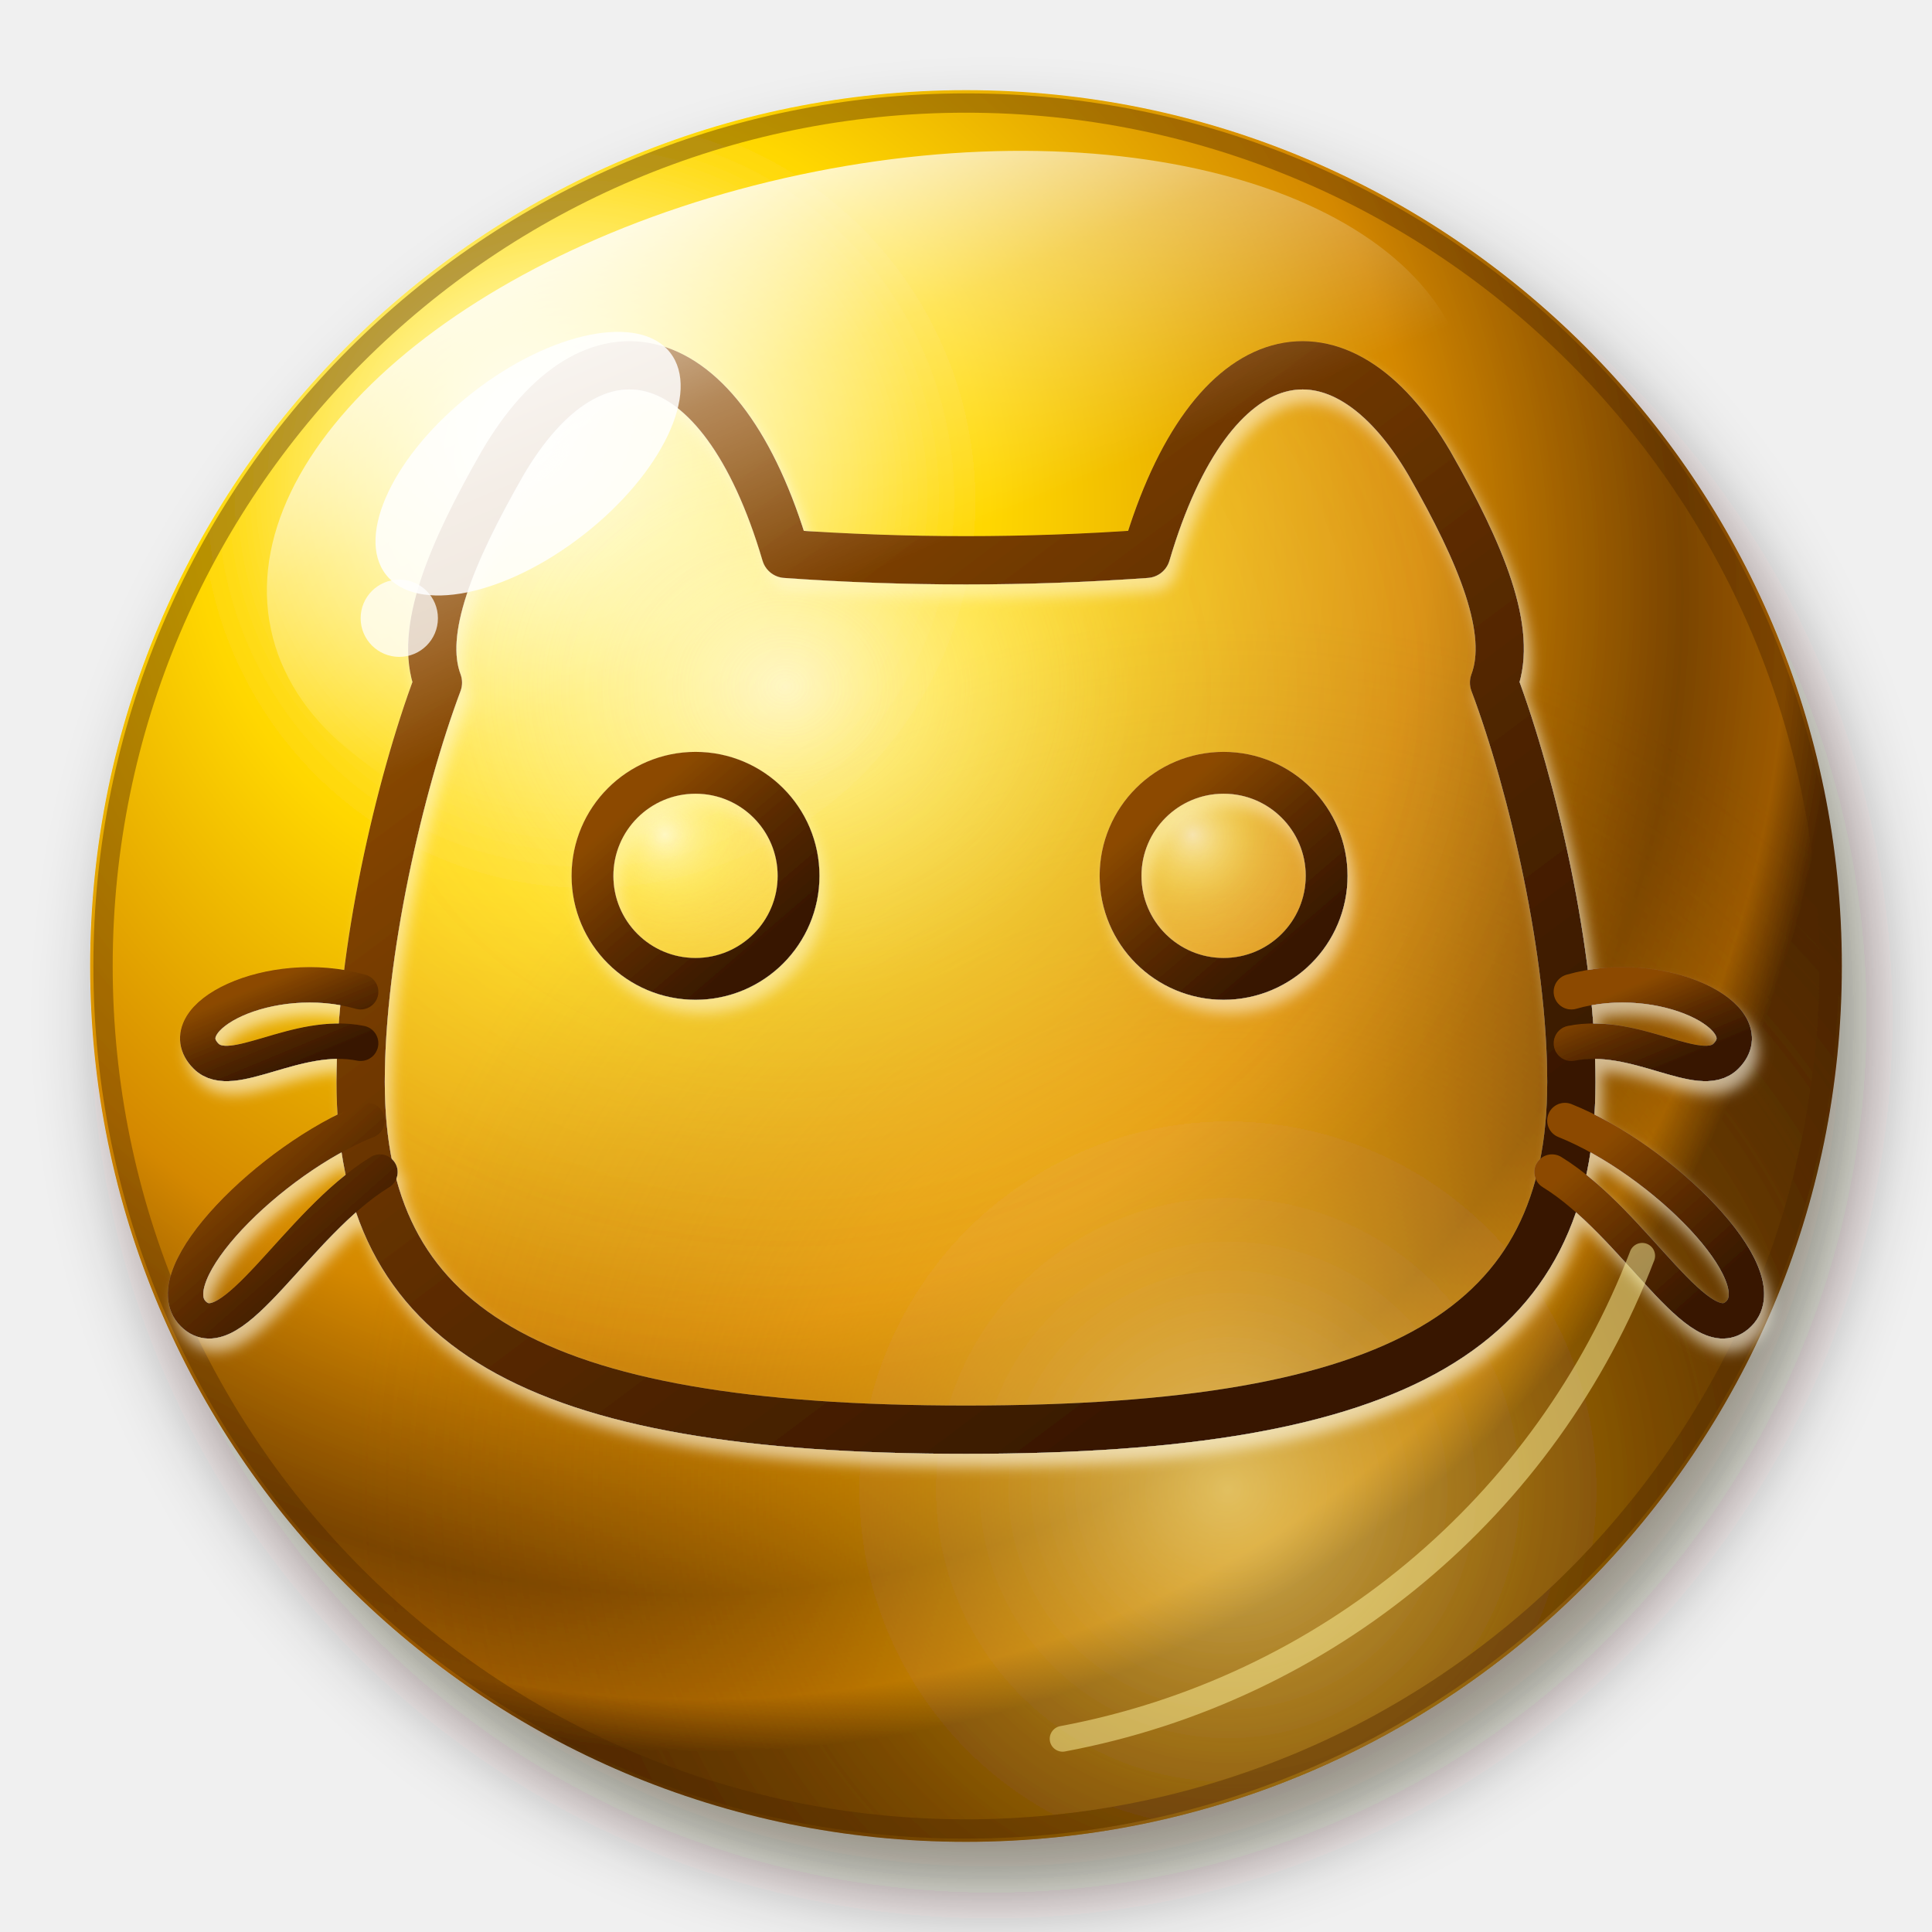
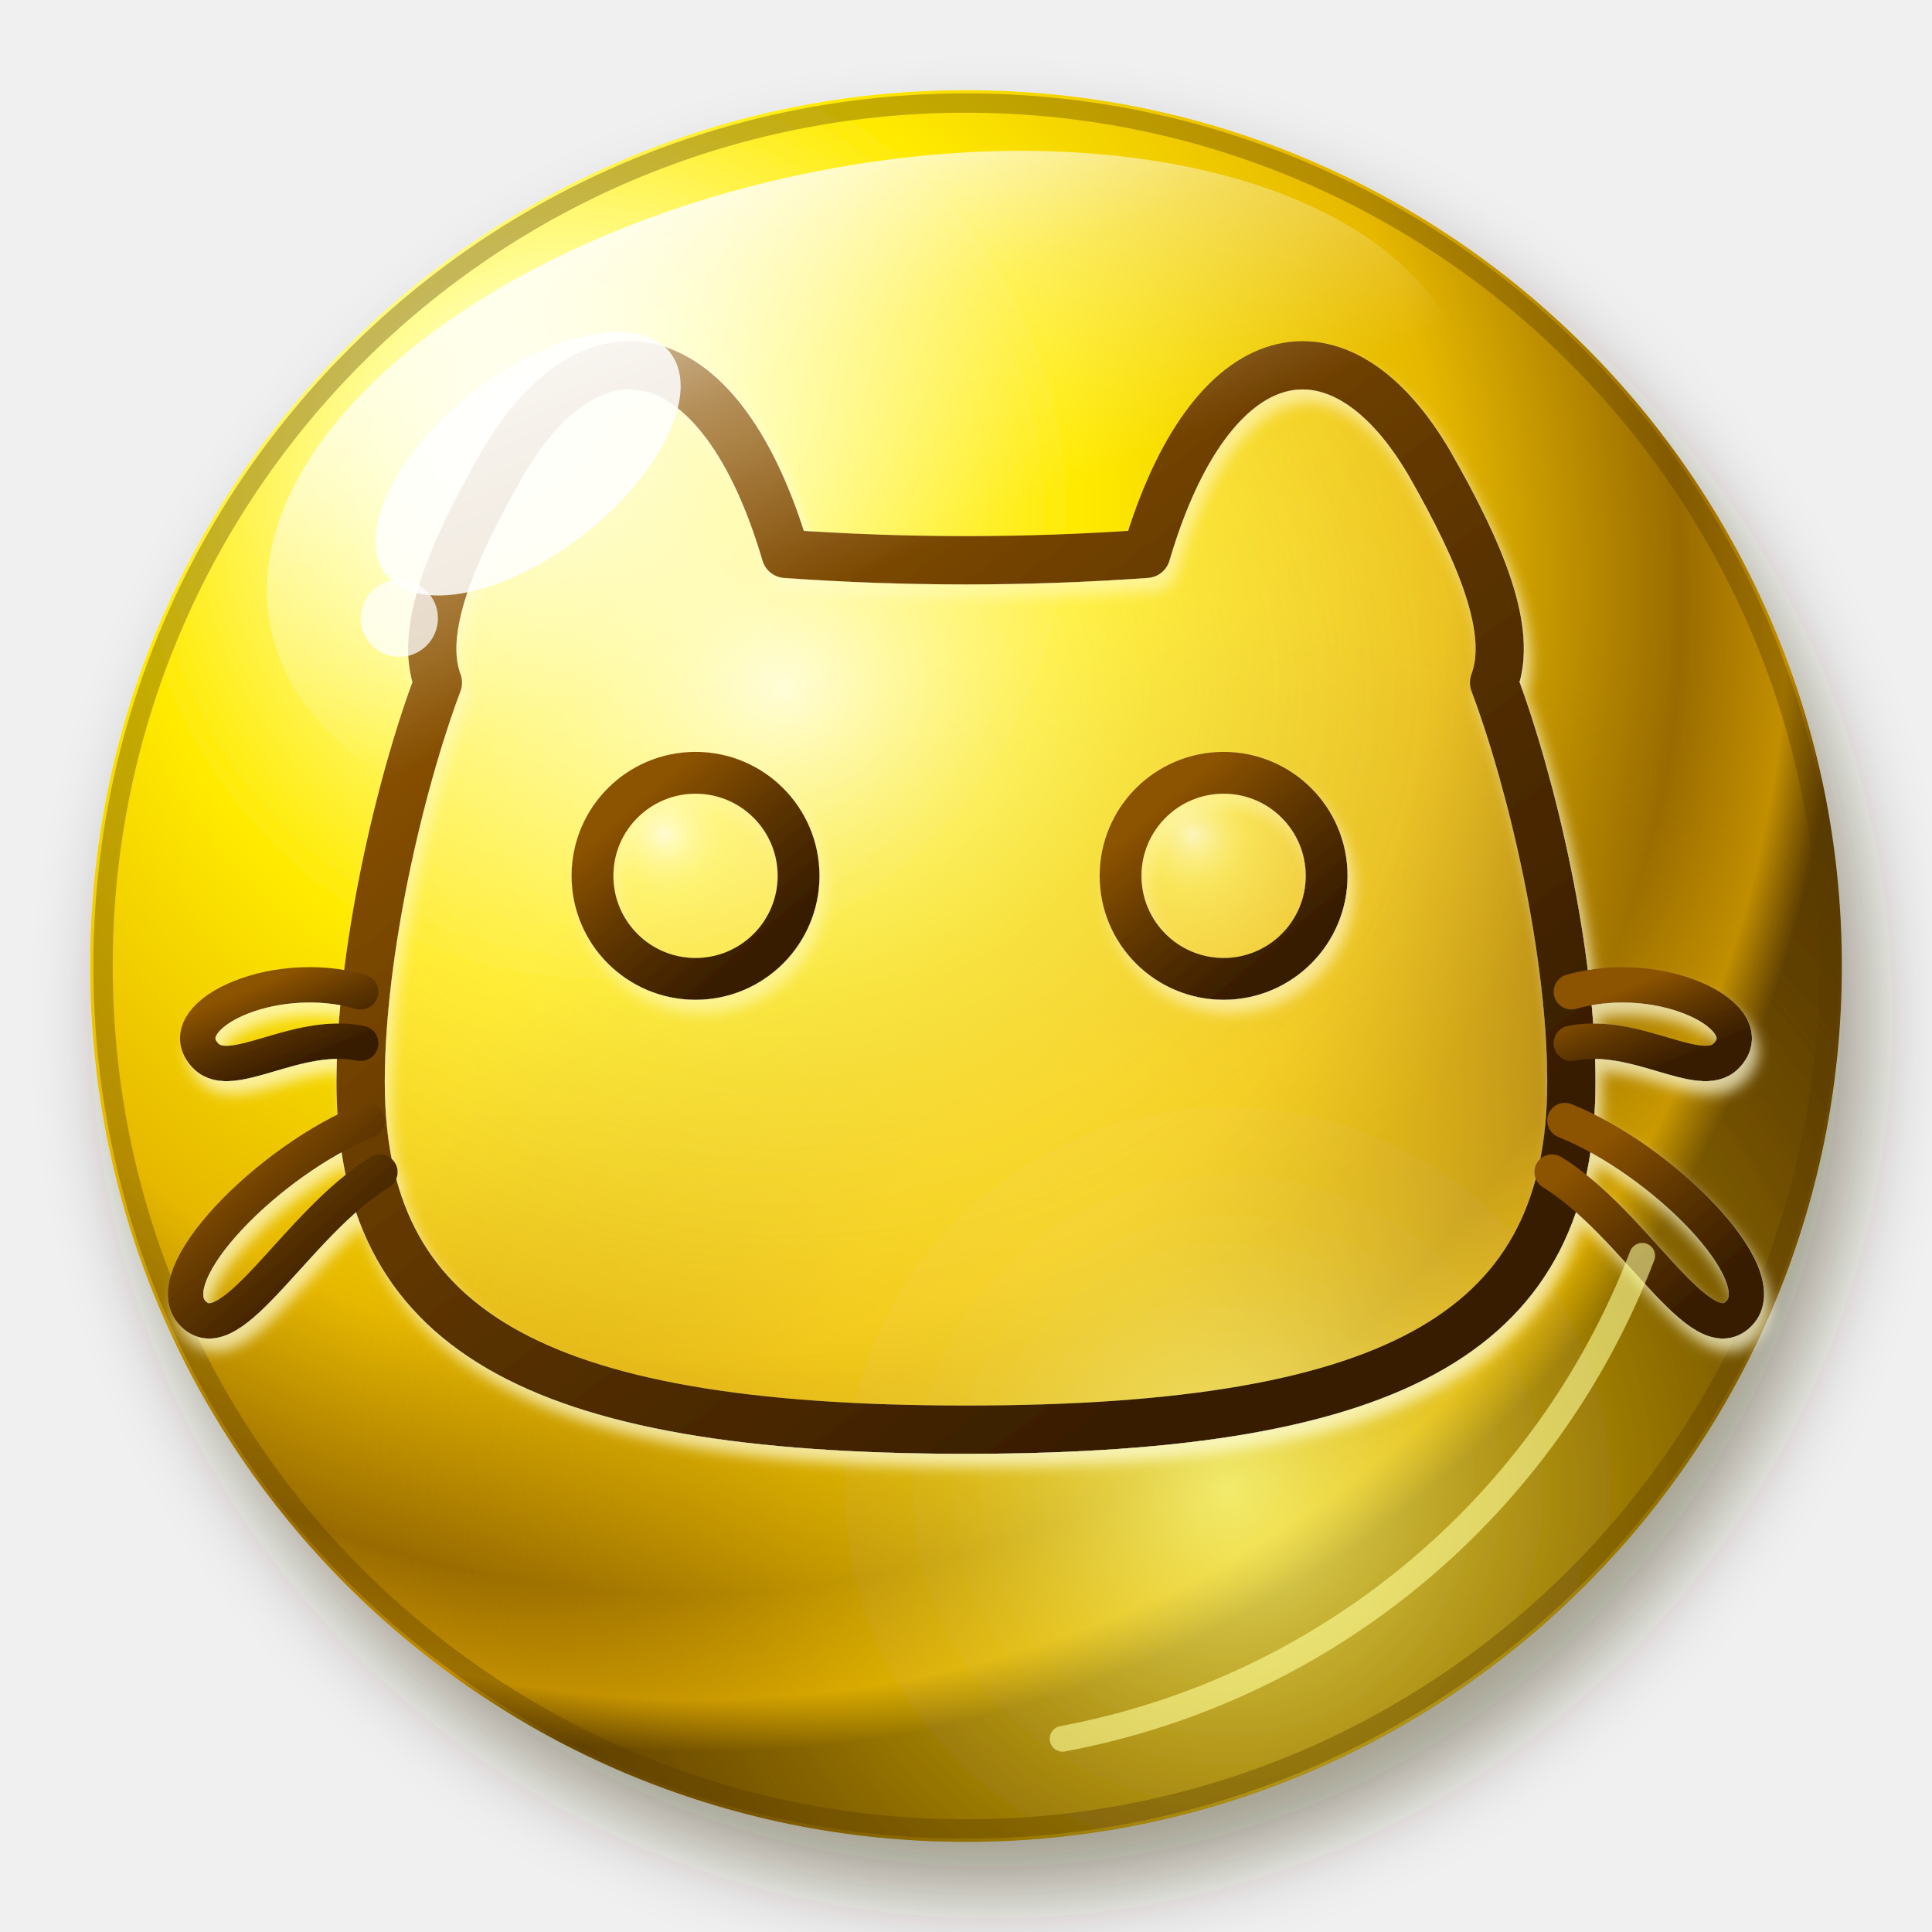
<svg xmlns="http://www.w3.org/2000/svg" viewBox="0 0 300 300" width="100%" height="100%">
  <defs>
    <filter id="sphere-shadow" x="-15%" y="-15%" width="135%" height="135%">
-       <feDropShadow dx="4" dy="8" stdDeviation="6" flood-color="#2a1500" flood-opacity="0.45" />
+       <feDropShadow dx="4" dy="8" stdDeviation="6" flood-color="#332200" flood-opacity="0.4" />
    </filter>
    <filter id="cat-emboss" x="-10%" y="-10%" width="120%" height="120%">
-       <feDropShadow dx="1" dy="2" stdDeviation="1" flood-color="#fffdf0" flood-opacity="0.6" />
+       <feDropShadow dx="1" dy="2" stdDeviation="1" flood-color="#ffffe0" flood-opacity="0.7" />
    </filter>
    <radialGradient id="gold-sphere" cx="35%" cy="30%" r="65%" fx="25%" fy="20%">
      <stop offset="0%" stop-color="#ffffff" />
-       <stop offset="12%" stop-color="#fff59d" />
-       <stop offset="35%" stop-color="#ffd700" />
-       <stop offset="68%" stop-color="#d48800" />
-       <stop offset="88%" stop-color="#7a4400" />
-       <stop offset="96%" stop-color="#9c5a00" />
-       <stop offset="100%" stop-color="#4d2600" />
+       <stop offset="15%" stop-color="#ffffaa" />
+       <stop offset="42%" stop-color="#ffea00" />
+       <stop offset="70%" stop-color="#e6b800" />
+       <stop offset="88%" stop-color="#996b00" />
+       <stop offset="96%" stop-color="#c28f00" />
+       <stop offset="100%" stop-color="#593a00" />
    </radialGradient>
    <radialGradient id="bottom-bounce" cx="65%" cy="80%" r="50%">
-       <stop offset="0%" stop-color="#ffe57f" stop-opacity="0.75" />
-       <stop offset="50%" stop-color="#ffb300" stop-opacity="0.25" />
-       <stop offset="100%" stop-color="#7a4400" stop-opacity="0" />
+       <stop offset="0%" stop-color="#ffff80" stop-opacity="0.85" />
+       <stop offset="50%" stop-color="#ffd700" stop-opacity="0.35" />
+       <stop offset="100%" stop-color="#996b00" stop-opacity="0" />
    </radialGradient>
    <linearGradient id="gloss-top" x1="30%" y1="0%" x2="60%" y2="85%">
      <stop offset="0%" stop-color="#ffffff" stop-opacity="0.9" />
      <stop offset="35%" stop-color="#ffffff" stop-opacity="0.35" />
      <stop offset="70%" stop-color="#ffffff" stop-opacity="0" />
    </linearGradient>
    <linearGradient id="cat-line-grad" x1="20%" y1="15%" x2="80%" y2="85%">
-       <stop offset="0%" stop-color="#8c4a00" />
-       <stop offset="50%" stop-color="#5c2c00" />
-       <stop offset="100%" stop-color="#381800" />
+       <stop offset="0%" stop-color="#8c5300" />
+       <stop offset="50%" stop-color="#5c3400" />
+       <stop offset="100%" stop-color="#381d00" />
    </linearGradient>
    <radialGradient id="cat-inner-glow" cx="35%" cy="30%" r="65%">
-       <stop offset="0%" stop-color="#ffffff" stop-opacity="0.55" />
-       <stop offset="45%" stop-color="#ffeb3b" stop-opacity="0.2" />
-       <stop offset="100%" stop-color="#ff9800" stop-opacity="0.05" />
+       <stop offset="0%" stop-color="#ffffff" stop-opacity="0.6" />
+       <stop offset="45%" stop-color="#fff033" stop-opacity="0.3" />
+       <stop offset="100%" stop-color="#ffcc00" stop-opacity="0.1" />
    </radialGradient>
  </defs>
  <g filter="url(#sphere-shadow)">
    <circle cx="150" cy="150" r="136" fill="url(#gold-sphere)" />
    <circle cx="150" cy="150" r="136" fill="url(#bottom-bounce)" />
-     <circle cx="150" cy="150" r="134" fill="none" stroke="#4d2600" stroke-width="3" opacity="0.4" />
+     <circle cx="150" cy="150" r="134" fill="none" stroke="#593a00" stroke-width="3" opacity="0.35" />
  </g>
  <g filter="url(#cat-emboss)" stroke="url(#cat-line-grad)" stroke-linecap="round" stroke-linejoin="round">
    <path d="M 122 86              C 112 52, 92 48, 78 72              C 70 86, 65 98, 68 106              C 62 122, 56 148, 56 168              C 56 206, 82 222, 150 222              C 218 222, 244 206, 244 168              C 244 148, 238 122, 232 106              C 235 98, 230 86, 222 72              C 208 48, 188 52, 178 86              Q 150 88, 122 86 Z" fill="url(#cat-inner-glow)" stroke-width="7.5" />
    <circle cx="108" cy="136" r="16" fill="url(#cat-inner-glow)" stroke-width="6.5" />
    <circle cx="190" cy="136" r="16" fill="url(#cat-inner-glow)" stroke-width="6.5" />
    <path d="M 56 154 C 42 150, 26 158, 32 164 C 36 168, 46 160, 56 162" fill="none" stroke-width="5.5" />
    <path d="M 57 174 C 42 180, 24 198, 30 204 C 36 210, 46 190, 59 182" fill="none" stroke-width="5.5" />
    <path d="M 244 154 C 258 150, 274 158, 268 164 C 264 168, 254 160, 244 162" fill="none" stroke-width="5.5" />
    <path d="M 243 174 C 258 180, 276 198, 270 204 C 264 210, 254 190, 241 182" fill="none" stroke-width="5.5" />
  </g>
-   <ellipse cx="135" cy="78" rx="95" ry="52" transform="rotate(-12 135 78)" fill="url(#gloss-top)" style=" pointer-events: none;" />
+   <ellipse cx="135" cy="78" rx="95" ry="52" transform="rotate(-12 135 78)" fill="url(#gloss-top)" style="pointer-events: none;" />
  <ellipse cx="82" cy="72" rx="28" ry="14" transform="rotate(-38 82 72)" fill="#ffffff" opacity="0.85" />
  <circle cx="62" cy="96" r="6" fill="#ffffff" opacity="0.75" />
-   <path d="M 255 195 A 120 120 0 0 1 165 270" fill="none" stroke="#fff59d" stroke-width="4" stroke-linecap="round" opacity="0.5" />
+   <path d="M 255 195 A 120 120 0 0 1 165 270" fill="none" stroke="#ffff99" stroke-width="4" stroke-linecap="round" opacity="0.6" />
</svg>
